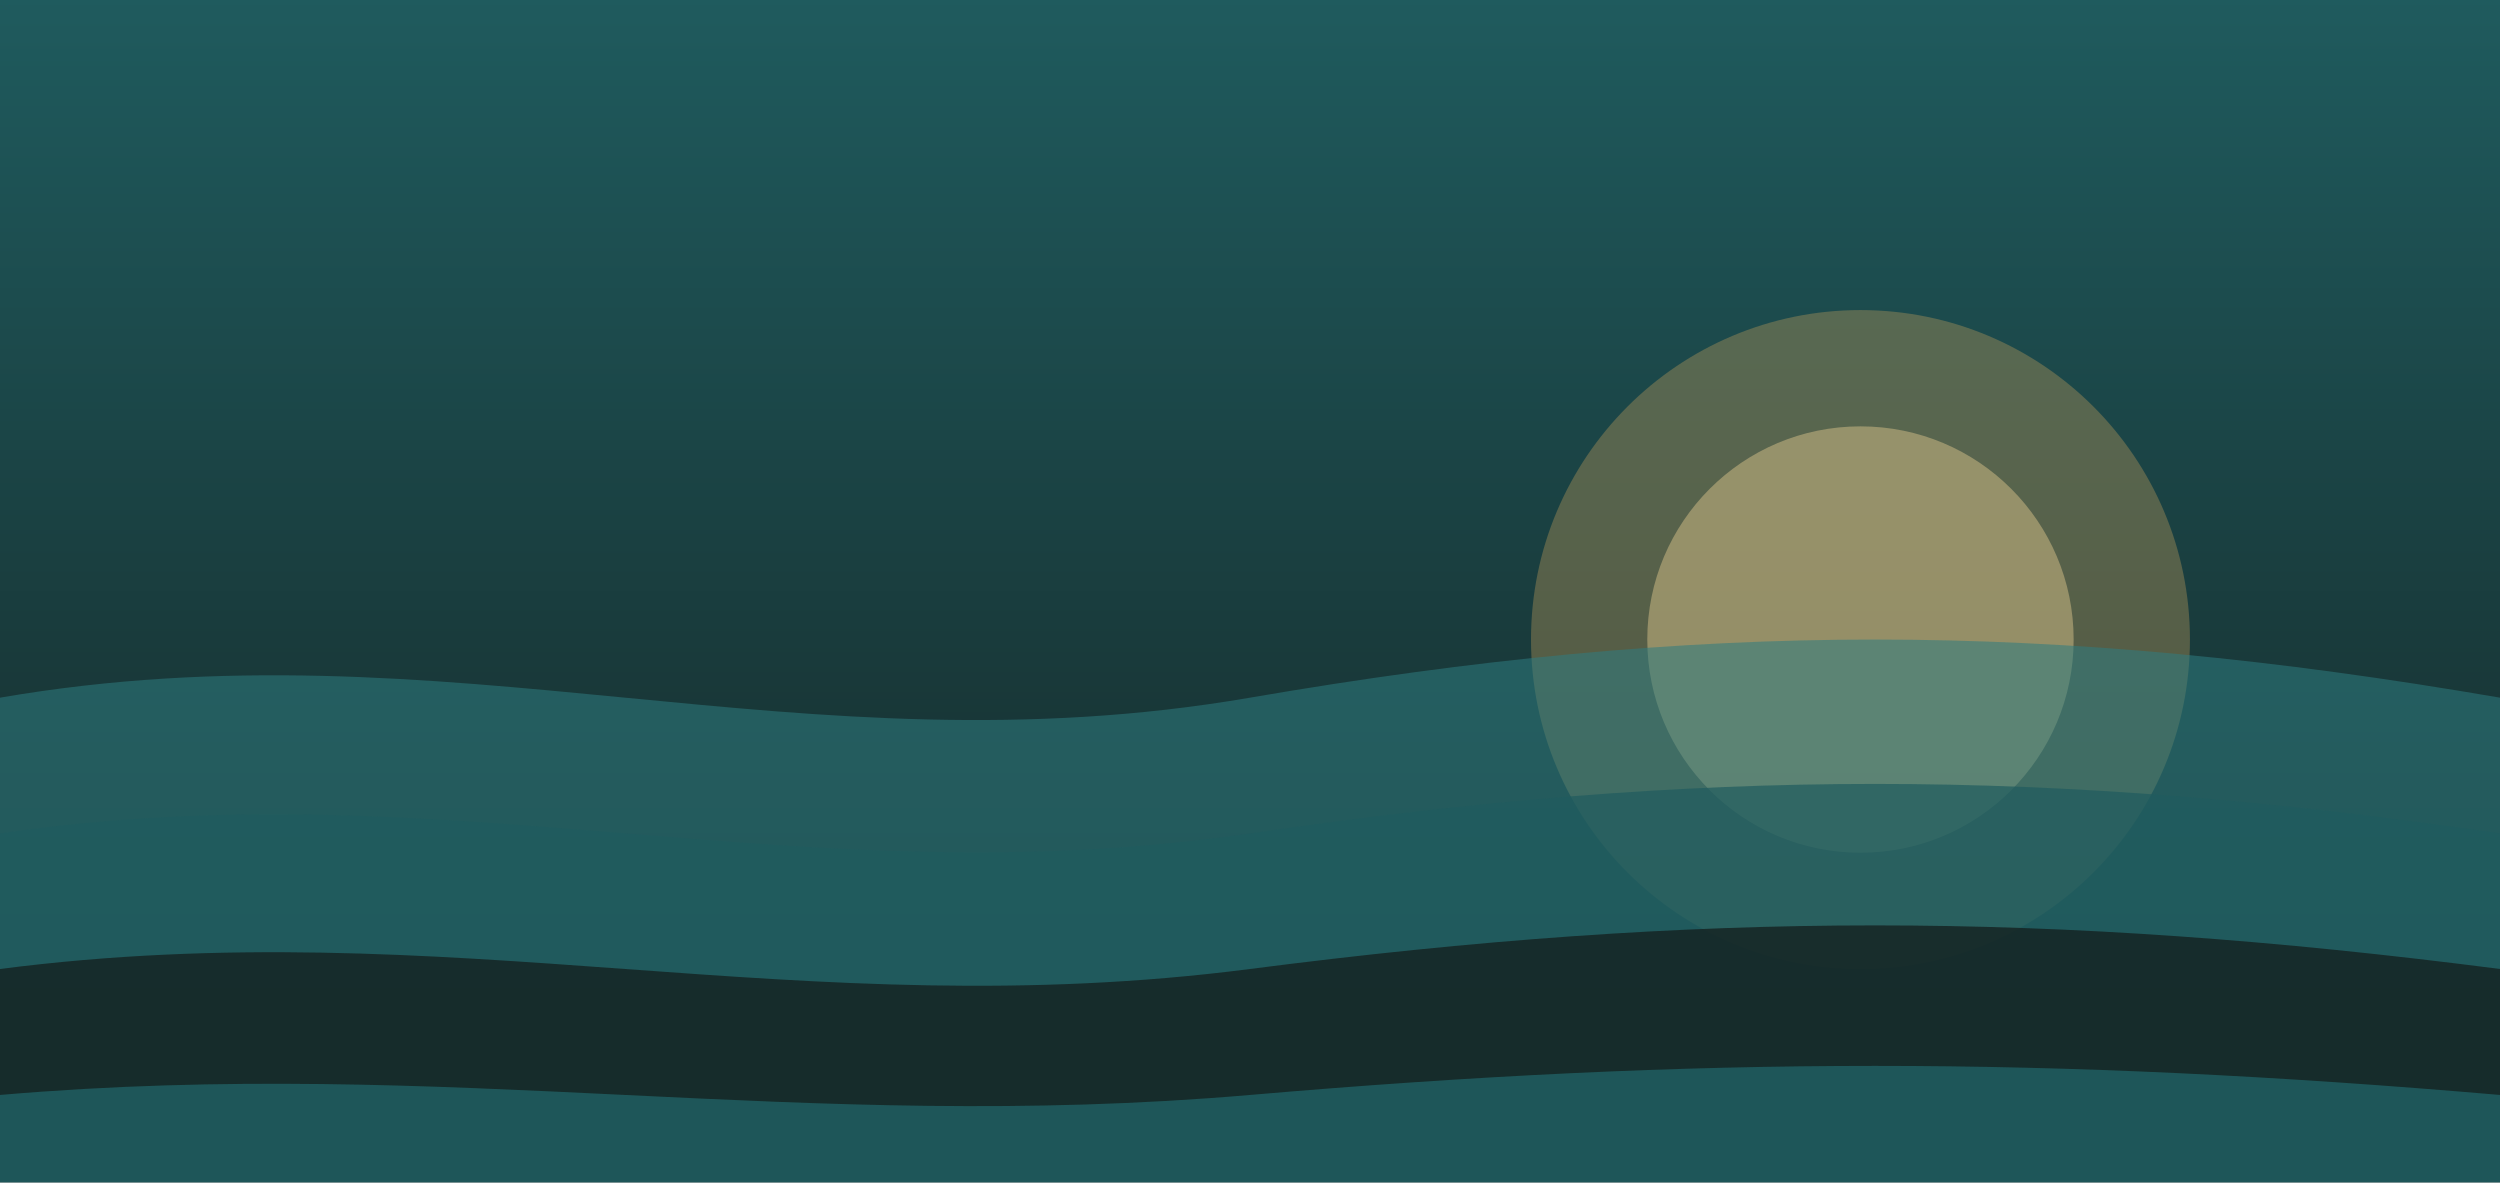
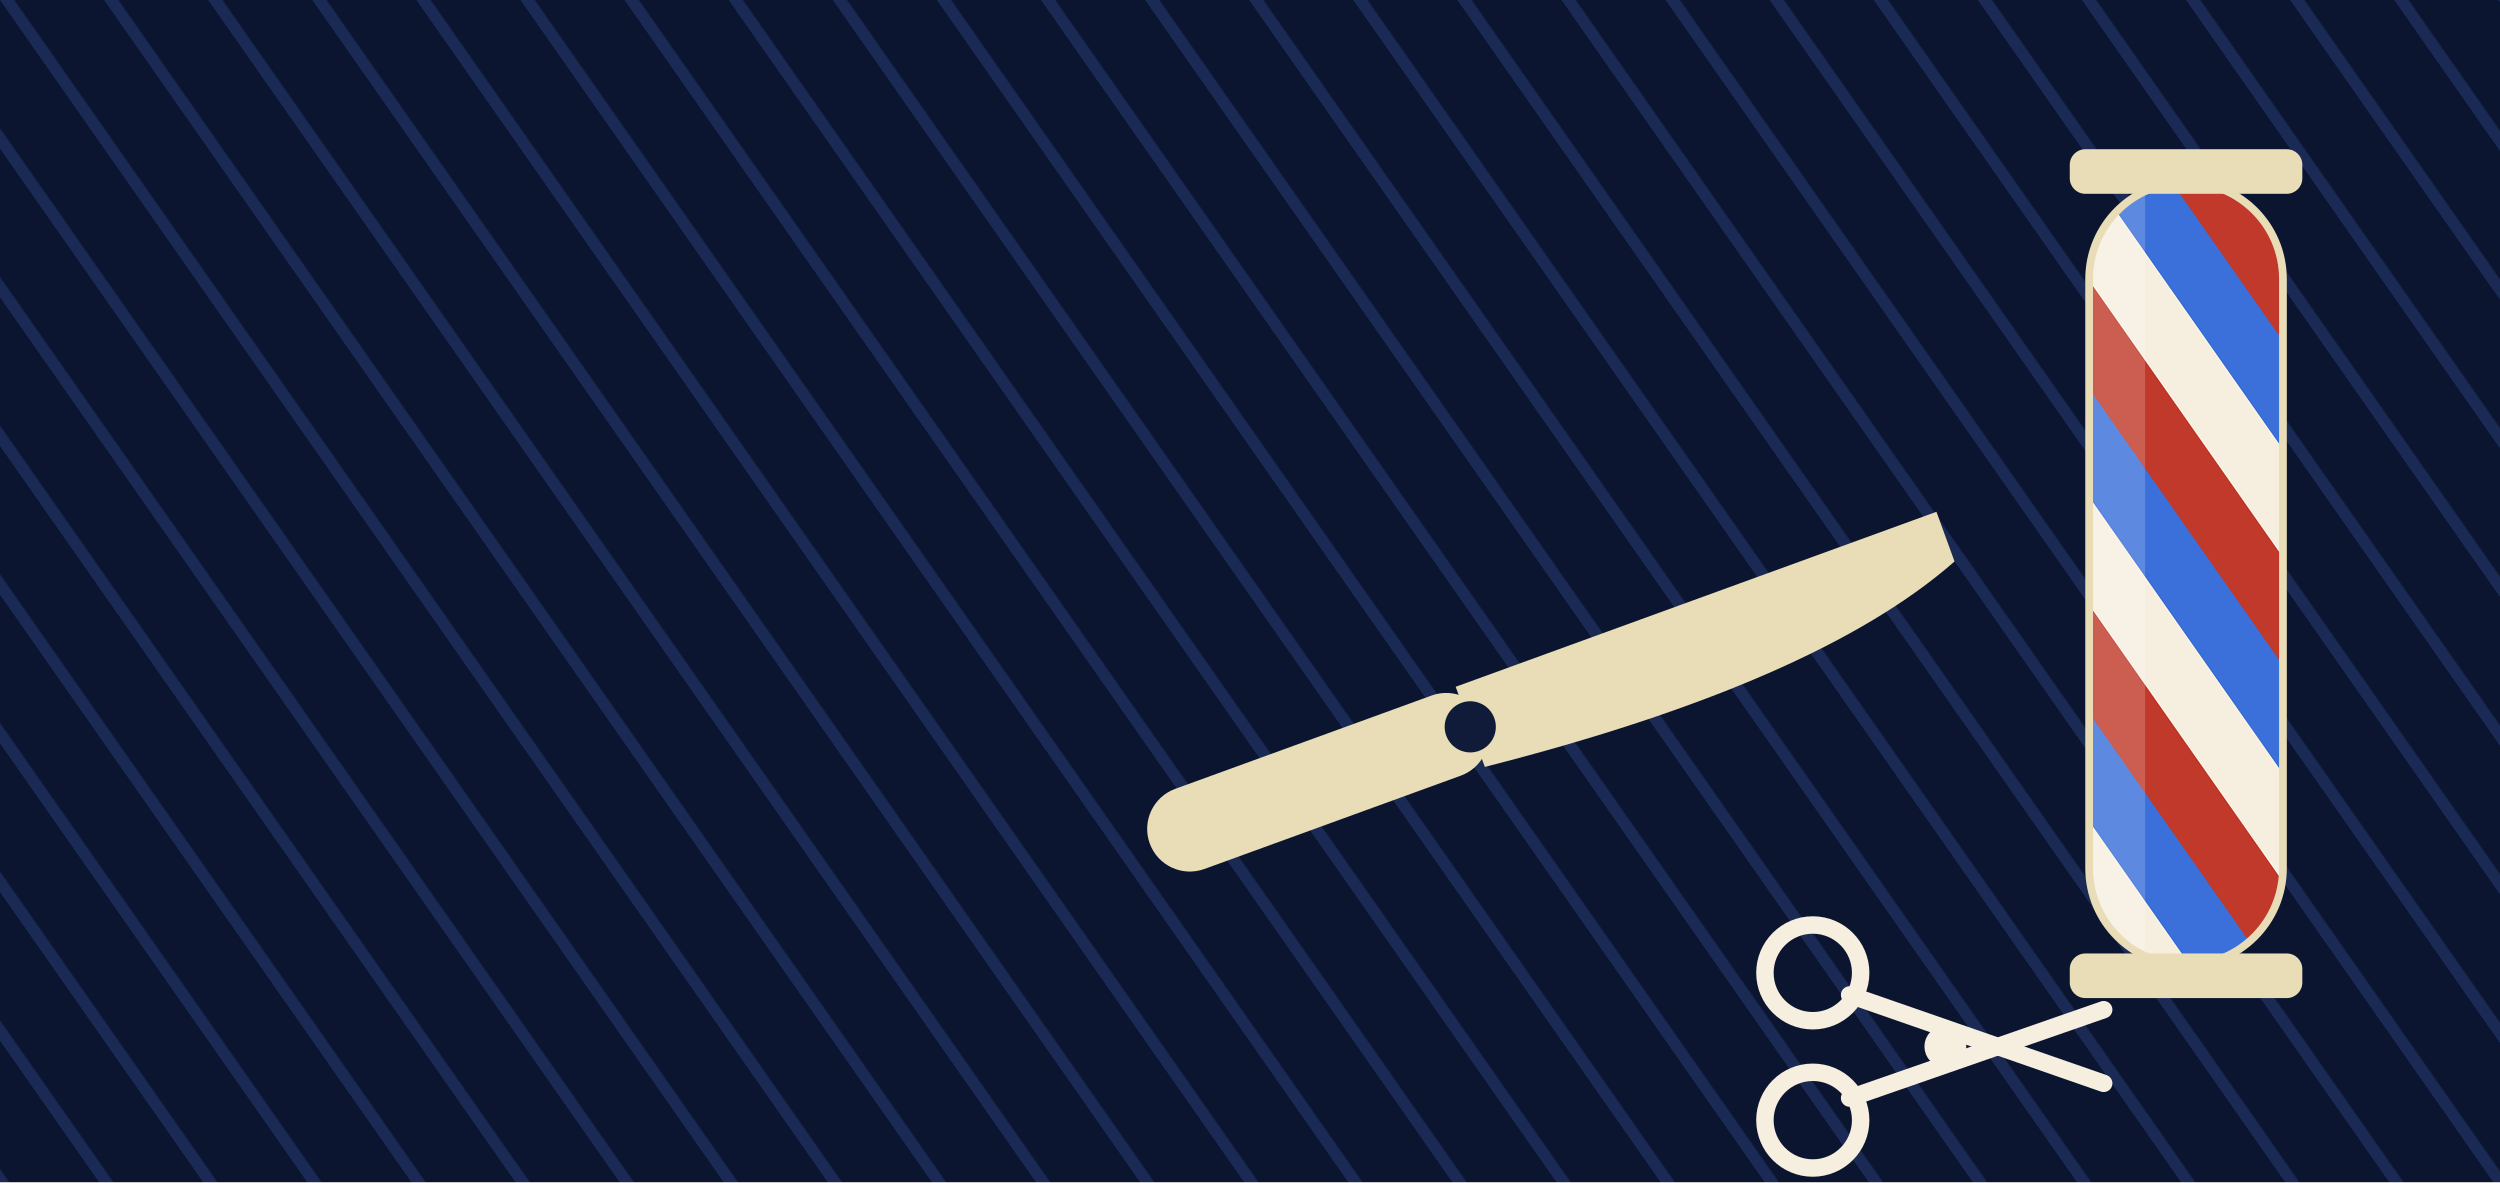
- <svg xmlns="http://www.w3.org/2000/svg" viewBox="0 0 1290 610" width="1290" height="610" role="img" aria-hidden="true" focusable="false">
+ <svg xmlns="http://www.w3.org/2000/svg" viewBox="0 0 1290 610" width="1290" height="610" role="img">
  <defs>
-     <linearGradient id="g" gradientTransform="rotate(90 .5 .5)">
-       <stop offset="0" stop-color="#1F5B5E" />
-       <stop offset="1" stop-color="#14201F" />
-     </linearGradient>
+     <pattern id="h2" width="44" height="44" patternUnits="userSpaceOnUse" patternTransform="rotate(-35)">
+       <rect width="44" height="44" fill="#0C1530" />
+       <rect width="6" height="44" fill="#1A2A55" />
+     </pattern>
  </defs>
-   <rect width="1290" height="610" fill="url(#g)" />
-   <circle cx="960" cy="330" r="170" fill="#C9A15B" opacity=".35" />
-   <circle cx="960" cy="330" r="110" fill="#E3C98F" opacity=".45" />
-   <path d="M0 360 C 232.2 320, 412.8 400, 645 360 S 1057.8 320, 1290 360 L 1290 610 L 0 610 Z" fill="#2E7C80" opacity="0.55" />
-   <path d="M0 430 C 232.2 396, 412.8 464, 645 430 S 1057.8 396, 1290 430 L 1290 610 L 0 610 Z" fill="#1F5B5E" opacity="0.7" />
-   <path d="M0 500 C 232.2 470, 412.8 530, 645 500 S 1057.8 470, 1290 500 L 1290 610 L 0 610 Z" fill="#14201F" opacity="0.8" />
-   <path d="M0 565 C 232.2 545, 412.8 585, 645 565 S 1057.8 545, 1290 565 L 1290 610 L 0 610 Z" fill="#1F5B5E" opacity="0.9" />
+   <rect width="1290" height="610" fill="url(#h2)" />
+   <defs>
+     <clipPath id="h2pole-c">
+       <rect x="1080" y="96" width="96" height="400" rx="48" />
+     </clipPath>
+     <pattern id="h2pole-p" width="96" height="96" patternUnits="userSpaceOnUse" patternTransform="rotate(-35)">
+       <rect width="96" height="96" fill="#F6EFE0" />
+       <rect width="32" height="96" fill="#C0392B" />
+       <rect x="64" width="32" height="96" fill="#3B6FD9" />
+     </pattern>
+   </defs>
+   <rect x="1076" y="92" width="104" height="408" rx="52" fill="#E9DDB8" />
+   <g clip-path="url(#h2pole-c)">
+     <rect x="1080" y="96" width="96" height="400" fill="url(#h2pole-p)" />
+     <rect x="1080" y="96" width="26.88" height="400" fill="#fff" opacity="0.18" />
+   </g>
+   <rect x="1068" y="77" width="120" height="23" rx="8" fill="#E9DDB8" />
+   <rect x="1068" y="492" width="120" height="23" rx="8" fill="#E9DDB8" />
+   <g transform="translate(800 360) rotate(-20)" fill="#E9DDB8">
+     <rect x="-220" y="-22" width="184.8" height="44" rx="22" />
+     <path d="M -44 -22 L 220 -22 L 220 5.28 Q 132 39.6 -44 22 Z" />
+     <circle cx="-44" cy="0" r="13.2" fill="#101B3A" />
+   </g>
+   <g transform="translate(1000 540)" stroke="#F6EFE0" stroke-width="9" stroke-linecap="round" stroke-linejoin="round" fill="none">
+     <circle cx="-64.6" cy="-38" r="24.7" />
+     <circle cx="-64.6" cy="38" r="24.7" />
+     <path d="M -45.6 -26.6 L 85.5 19" />
+     <path d="M -45.6 26.6 L 85.5 -19" />
+     <circle cx="3.8" cy="0" r="6.3" fill="#F6EFE0" />
+   </g>
</svg>
